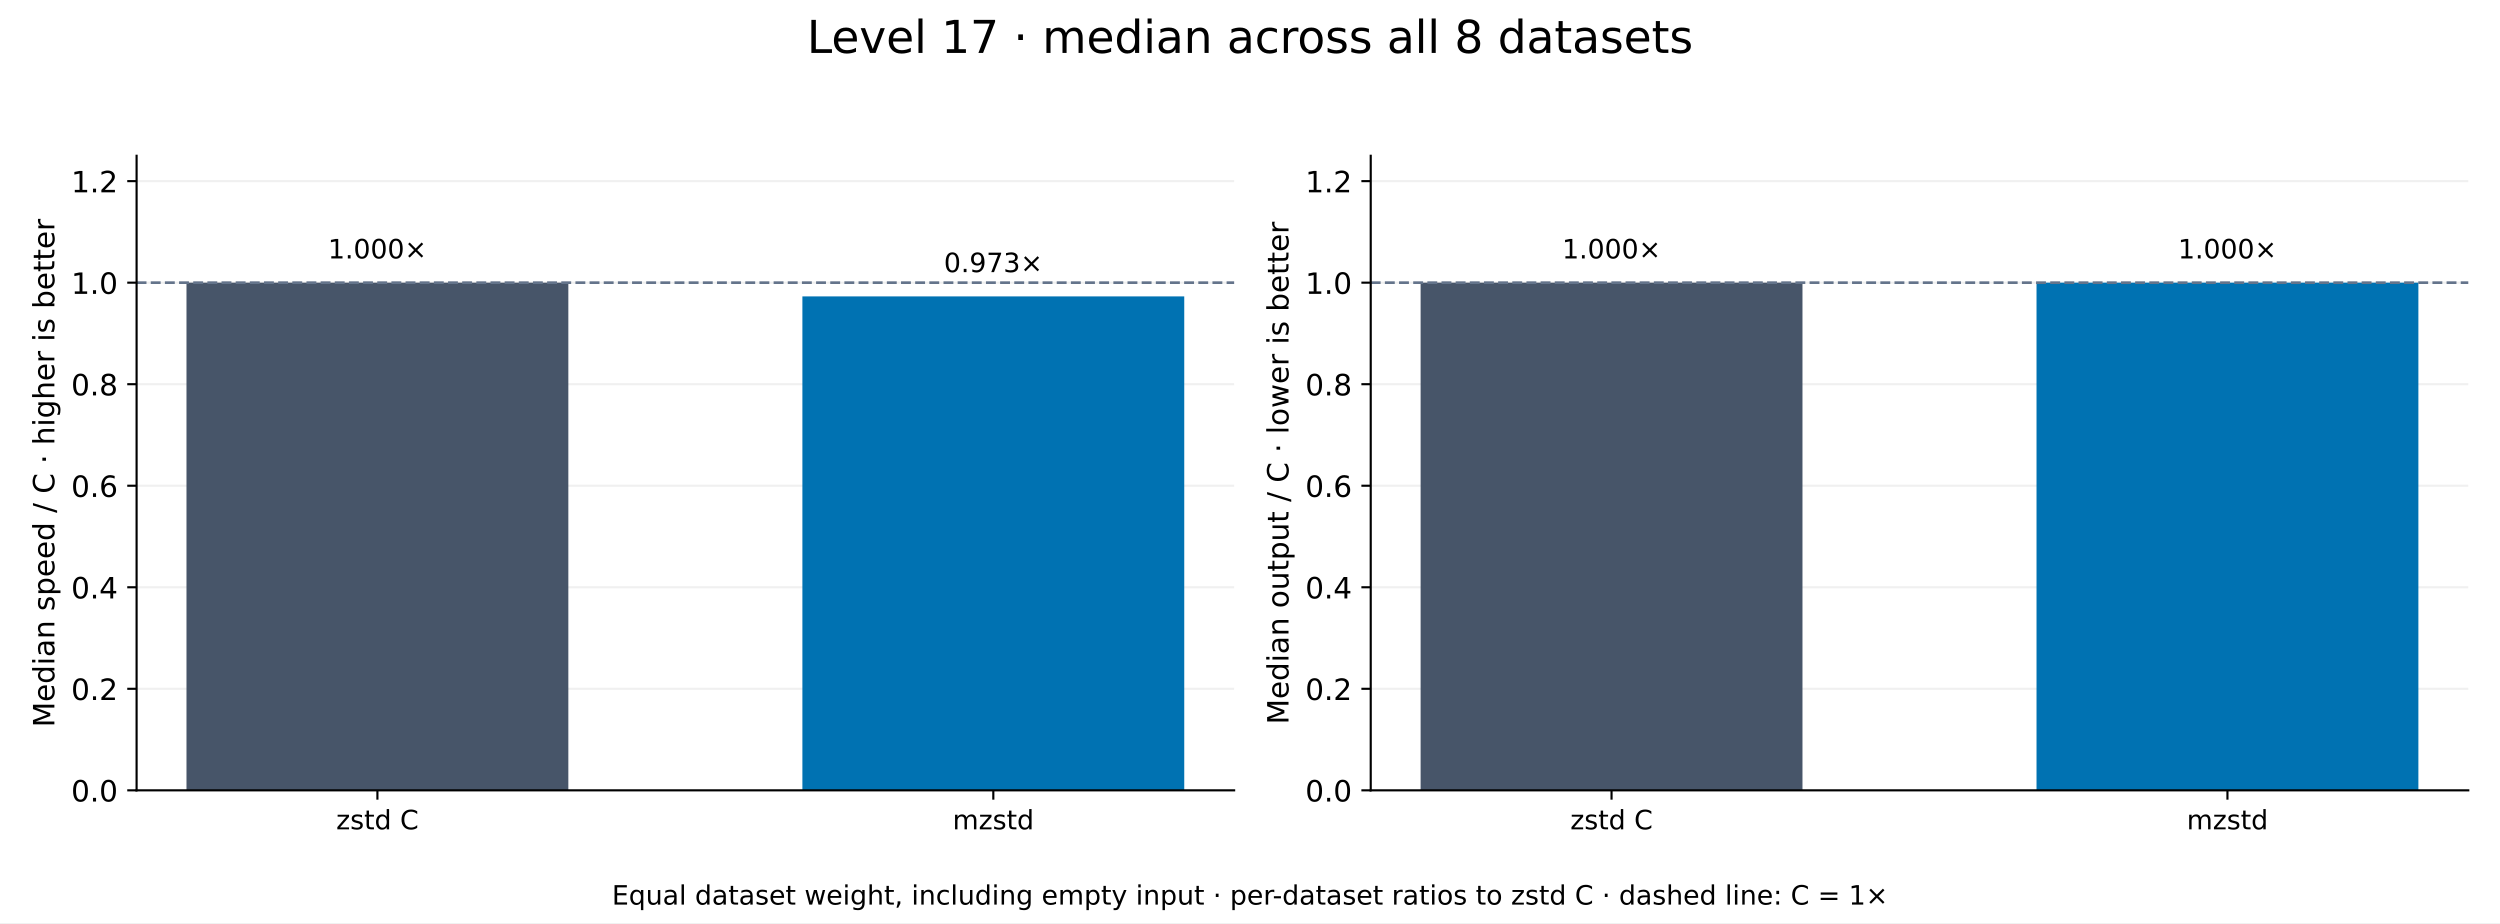
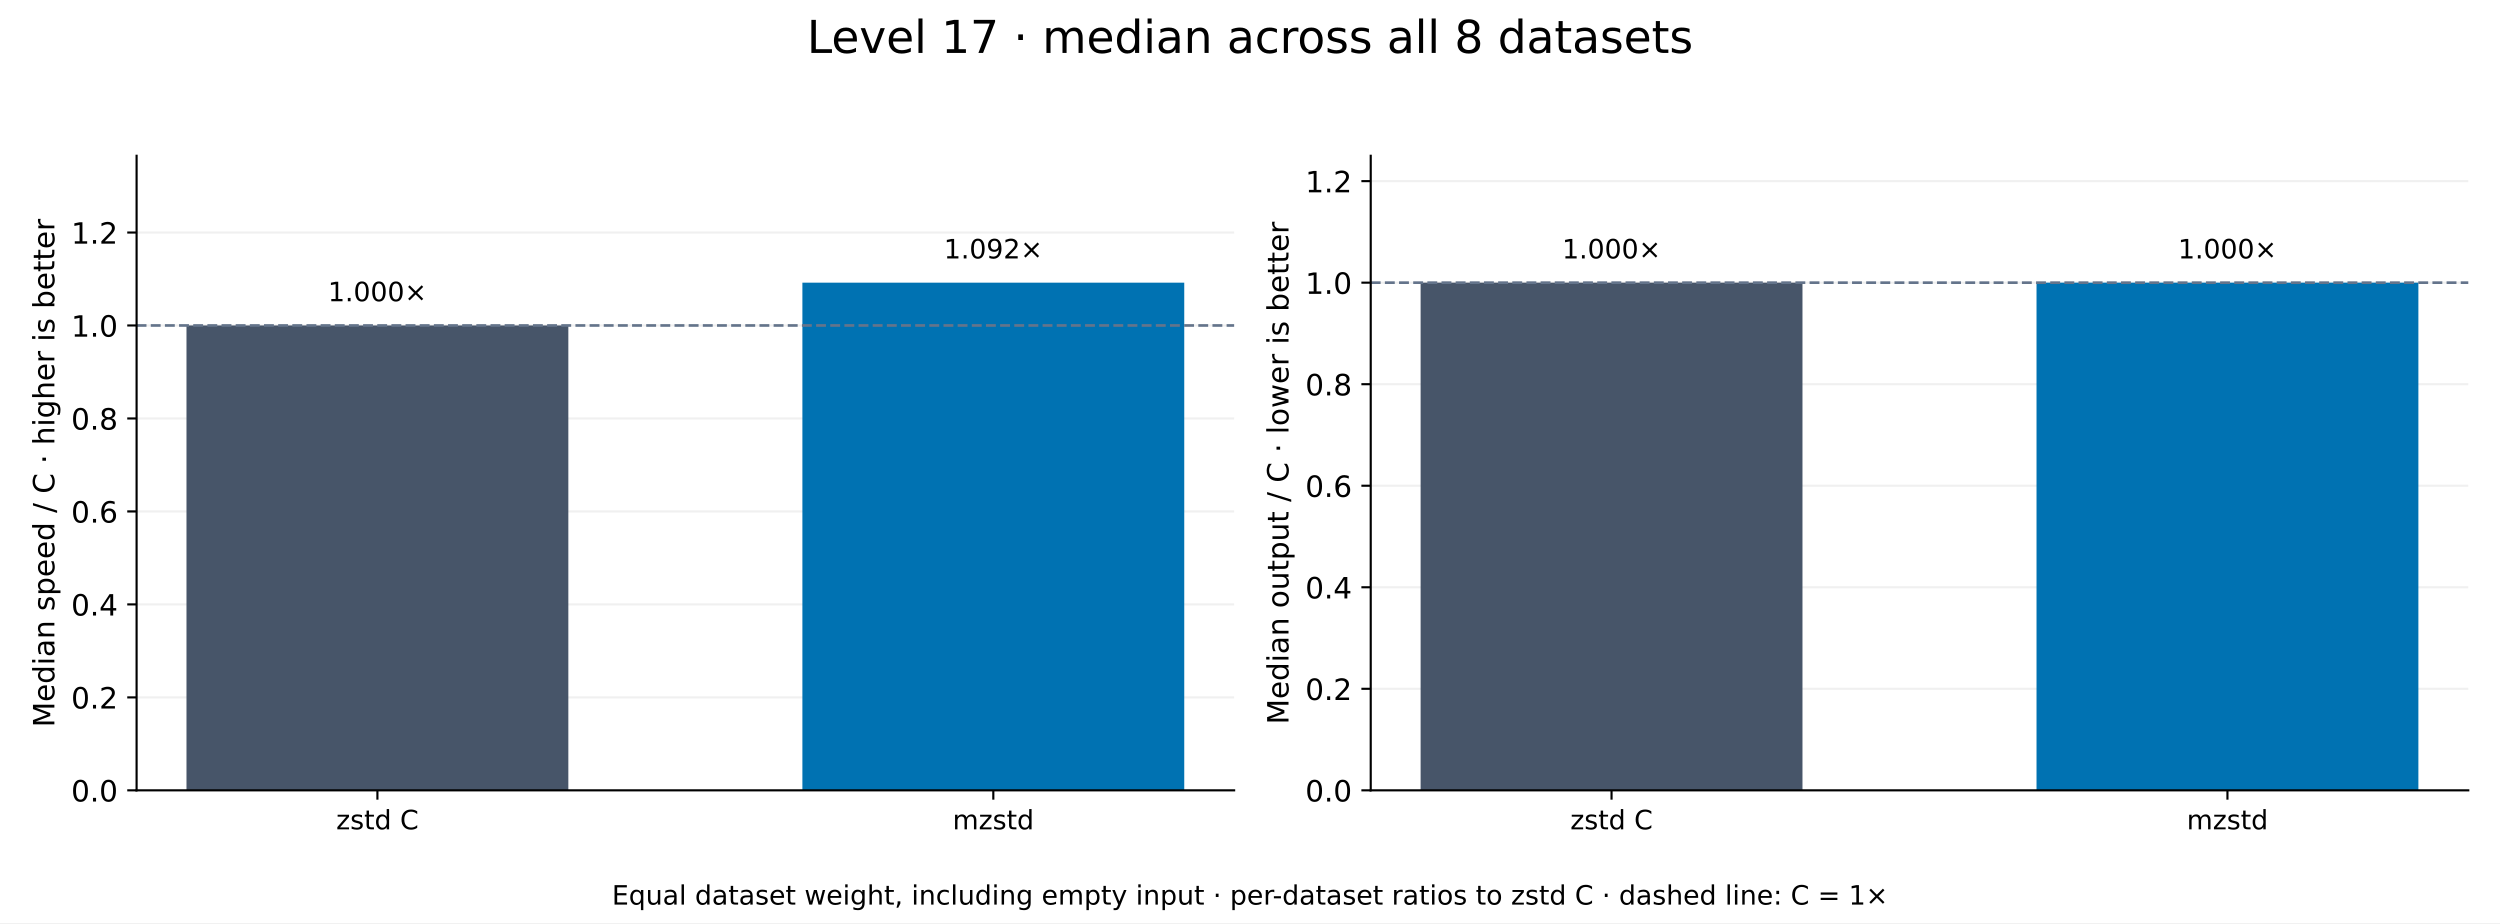
<svg xmlns="http://www.w3.org/2000/svg" xmlns:xlink="http://www.w3.org/1999/xlink" width="936pt" height="345.6pt" viewBox="0 0 936 345.6" version="1.1">
  <defs>
    <style type="text/css">*{stroke-linejoin: round; stroke-linecap: butt}</style>
  </defs>
  <g id="figure_1">
    <g id="patch_1">
      <path d="M 0 345.6 L 936 345.6 L 936 0 L 0 0 z " style="fill: #ffffff" />
    </g>
    <g id="axes_1">
      <g id="patch_2">
        <path d="M 51.14 295.904 L 462.06 295.904 L 462.06 58.32 L 51.14 58.32 z " style="fill: #ffffff" />
      </g>
      <g id="matplotlib.axis_1">
        <g id="xtick_1">
          <g id="line2d_1">
            <defs>
              <path id="m65b6448228" d="M 0 0 L 0 3.5 " style="stroke: #000000; stroke-width: 0.8" />
            </defs>
            <g>
              <use xlink:href="#m65b6448228" x="141.303" y="295.904" style="stroke: #000000; stroke-width: 0.8" />
            </g>
          </g>
          <g id="text_1">
            <text style="font-size: 10px; font-family: 'DejaVu Sans', 'Bitstream Vera Sans', 'Computer Modern Sans Serif', 'Lucida Grande', 'Verdana', 'Geneva', 'Lucid', 'Arial', 'Helvetica', 'Avant Garde', sans-serif; text-anchor: middle" x="141.303" y="310.502" transform="rotate(-0 141.3026 310.5024)">zstd C</text>
          </g>
        </g>
        <g id="xtick_2">
          <g id="line2d_2">
            <g>
              <use xlink:href="#m65b6448228" x="371.897" y="295.904" style="stroke: #000000; stroke-width: 0.8" />
            </g>
          </g>
          <g id="text_2">
            <text style="font-size: 10px; font-family: 'DejaVu Sans', 'Bitstream Vera Sans', 'Computer Modern Sans Serif', 'Lucida Grande', 'Verdana', 'Geneva', 'Lucid', 'Arial', 'Helvetica', 'Avant Garde', sans-serif; text-anchor: middle" x="371.897" y="310.502" transform="rotate(-0 371.8974 310.5024)">mzstd</text>
          </g>
        </g>
      </g>
      <g id="matplotlib.axis_2">
        <g id="ytick_1">
          <g id="line2d_3">
            <path d="M 51.14 295.904 L 462.06 295.904 " clip-path="url(#p7522cdb140)" style="fill: none; stroke: #b0b0b0; stroke-opacity: 0.18; stroke-width: 0.8; stroke-linecap: square" />
          </g>
          <g id="line2d_4">
            <defs>
              <path id="m2464d3fd6f" d="M 0 0 L -3.5 0 " style="stroke: #000000; stroke-width: 0.8" />
            </defs>
            <g>
              <use xlink:href="#m2464d3fd6f" x="51.14" y="295.904" style="stroke: #000000; stroke-width: 0.8" />
            </g>
          </g>
          <g id="text_3">
            <text style="font-size: 11px; font-family: 'DejaVu Sans', 'Bitstream Vera Sans', 'Computer Modern Sans Serif', 'Lucida Grande', 'Verdana', 'Geneva', 'Lucid', 'Arial', 'Helvetica', 'Avant Garde', sans-serif; text-anchor: end" x="44.14" y="300.083" transform="rotate(-0 44.14 300.0831)">0.0</text>
          </g>
        </g>
        <g id="ytick_2">
          <g id="line2d_5">
-             <path d="M 51.14 257.891 L 462.06 257.891 " clip-path="url(#p7522cdb140)" style="fill: none; stroke: #b0b0b0; stroke-opacity: 0.18; stroke-width: 0.8; stroke-linecap: square" />
+             <path d="M 51.14 261.096 L 462.06 261.096 " clip-path="url(#p7522cdb140)" style="fill: none; stroke: #b0b0b0; stroke-opacity: 0.18; stroke-width: 0.8; stroke-linecap: square" />
          </g>
          <g id="line2d_6">
            <g>
-               <use xlink:href="#m2464d3fd6f" x="51.14" y="257.891" style="stroke: #000000; stroke-width: 0.8" />
+               <use xlink:href="#m2464d3fd6f" x="51.14" y="261.096" style="stroke: #000000; stroke-width: 0.8" />
            </g>
          </g>
          <g id="text_4">
-             <text style="font-size: 11px; font-family: 'DejaVu Sans', 'Bitstream Vera Sans', 'Computer Modern Sans Serif', 'Lucida Grande', 'Verdana', 'Geneva', 'Lucid', 'Arial', 'Helvetica', 'Avant Garde', sans-serif; text-anchor: end" x="44.14" y="262.07" transform="rotate(-0 44.14 262.0697)">0.2</text>
+             <text style="font-size: 11px; font-family: 'DejaVu Sans', 'Bitstream Vera Sans', 'Computer Modern Sans Serif', 'Lucida Grande', 'Verdana', 'Geneva', 'Lucid', 'Arial', 'Helvetica', 'Avant Garde', sans-serif; text-anchor: end" x="44.14" y="265.275" transform="rotate(-0 44.14 265.2753)">0.2</text>
          </g>
        </g>
        <g id="ytick_3">
          <g id="line2d_7">
-             <path d="M 51.14 219.877 L 462.06 219.877 " clip-path="url(#p7522cdb140)" style="fill: none; stroke: #b0b0b0; stroke-opacity: 0.18; stroke-width: 0.8; stroke-linecap: square" />
+             <path d="M 51.14 226.288 L 462.06 226.288 " clip-path="url(#p7522cdb140)" style="fill: none; stroke: #b0b0b0; stroke-opacity: 0.18; stroke-width: 0.8; stroke-linecap: square" />
          </g>
          <g id="line2d_8">
            <g>
-               <use xlink:href="#m2464d3fd6f" x="51.14" y="219.877" style="stroke: #000000; stroke-width: 0.8" />
+               <use xlink:href="#m2464d3fd6f" x="51.14" y="226.288" style="stroke: #000000; stroke-width: 0.8" />
            </g>
          </g>
          <g id="text_5">
-             <text style="font-size: 11px; font-family: 'DejaVu Sans', 'Bitstream Vera Sans', 'Computer Modern Sans Serif', 'Lucida Grande', 'Verdana', 'Geneva', 'Lucid', 'Arial', 'Helvetica', 'Avant Garde', sans-serif; text-anchor: end" x="44.14" y="224.056" transform="rotate(-0 44.14 224.0563)">0.4</text>
+             <text style="font-size: 11px; font-family: 'DejaVu Sans', 'Bitstream Vera Sans', 'Computer Modern Sans Serif', 'Lucida Grande', 'Verdana', 'Geneva', 'Lucid', 'Arial', 'Helvetica', 'Avant Garde', sans-serif; text-anchor: end" x="44.14" y="230.467" transform="rotate(-0 44.14 230.4674)">0.4</text>
          </g>
        </g>
        <g id="ytick_4">
          <g id="line2d_9">
-             <path d="M 51.14 181.864 L 462.06 181.864 " clip-path="url(#p7522cdb140)" style="fill: none; stroke: #b0b0b0; stroke-opacity: 0.18; stroke-width: 0.8; stroke-linecap: square" />
+             <path d="M 51.14 191.48 L 462.06 191.48 " clip-path="url(#p7522cdb140)" style="fill: none; stroke: #b0b0b0; stroke-opacity: 0.18; stroke-width: 0.8; stroke-linecap: square" />
          </g>
          <g id="line2d_10">
            <g>
-               <use xlink:href="#m2464d3fd6f" x="51.14" y="181.864" style="stroke: #000000; stroke-width: 0.8" />
+               <use xlink:href="#m2464d3fd6f" x="51.14" y="191.48" style="stroke: #000000; stroke-width: 0.8" />
            </g>
          </g>
          <g id="text_6">
-             <text style="font-size: 11px; font-family: 'DejaVu Sans', 'Bitstream Vera Sans', 'Computer Modern Sans Serif', 'Lucida Grande', 'Verdana', 'Geneva', 'Lucid', 'Arial', 'Helvetica', 'Avant Garde', sans-serif; text-anchor: end" x="44.14" y="186.043" transform="rotate(-0 44.14 186.0428)">0.6</text>
+             <text style="font-size: 11px; font-family: 'DejaVu Sans', 'Bitstream Vera Sans', 'Computer Modern Sans Serif', 'Lucida Grande', 'Verdana', 'Geneva', 'Lucid', 'Arial', 'Helvetica', 'Avant Garde', sans-serif; text-anchor: end" x="44.14" y="195.659" transform="rotate(-0 44.14 195.6595)">0.6</text>
          </g>
        </g>
        <g id="ytick_5">
          <g id="line2d_11">
-             <path d="M 51.14 143.85 L 462.06 143.85 " clip-path="url(#p7522cdb140)" style="fill: none; stroke: #b0b0b0; stroke-opacity: 0.18; stroke-width: 0.8; stroke-linecap: square" />
+             <path d="M 51.14 156.672 L 462.06 156.672 " clip-path="url(#p7522cdb140)" style="fill: none; stroke: #b0b0b0; stroke-opacity: 0.18; stroke-width: 0.8; stroke-linecap: square" />
          </g>
          <g id="line2d_12">
            <g>
-               <use xlink:href="#m2464d3fd6f" x="51.14" y="143.85" style="stroke: #000000; stroke-width: 0.8" />
+               <use xlink:href="#m2464d3fd6f" x="51.14" y="156.672" style="stroke: #000000; stroke-width: 0.8" />
            </g>
          </g>
          <g id="text_7">
-             <text style="font-size: 11px; font-family: 'DejaVu Sans', 'Bitstream Vera Sans', 'Computer Modern Sans Serif', 'Lucida Grande', 'Verdana', 'Geneva', 'Lucid', 'Arial', 'Helvetica', 'Avant Garde', sans-serif; text-anchor: end" x="44.14" y="148.029" transform="rotate(-0 44.14 148.0294)">0.8</text>
+             <text style="font-size: 11px; font-family: 'DejaVu Sans', 'Bitstream Vera Sans', 'Computer Modern Sans Serif', 'Lucida Grande', 'Verdana', 'Geneva', 'Lucid', 'Arial', 'Helvetica', 'Avant Garde', sans-serif; text-anchor: end" x="44.14" y="160.852" transform="rotate(-0 44.14 160.8516)">0.8</text>
          </g>
        </g>
        <g id="ytick_6">
          <g id="line2d_13">
-             <path d="M 51.14 105.837 L 462.06 105.837 " clip-path="url(#p7522cdb140)" style="fill: none; stroke: #b0b0b0; stroke-opacity: 0.18; stroke-width: 0.8; stroke-linecap: square" />
+             <path d="M 51.14 121.865 L 462.06 121.865 " clip-path="url(#p7522cdb140)" style="fill: none; stroke: #b0b0b0; stroke-opacity: 0.18; stroke-width: 0.8; stroke-linecap: square" />
          </g>
          <g id="line2d_14">
            <g>
-               <use xlink:href="#m2464d3fd6f" x="51.14" y="105.837" style="stroke: #000000; stroke-width: 0.8" />
+               <use xlink:href="#m2464d3fd6f" x="51.14" y="121.865" style="stroke: #000000; stroke-width: 0.8" />
            </g>
          </g>
          <g id="text_8">
-             <text style="font-size: 11px; font-family: 'DejaVu Sans', 'Bitstream Vera Sans', 'Computer Modern Sans Serif', 'Lucida Grande', 'Verdana', 'Geneva', 'Lucid', 'Arial', 'Helvetica', 'Avant Garde', sans-serif; text-anchor: end" x="44.14" y="110.016" transform="rotate(-0 44.14 110.0159)">1.0</text>
+             <text style="font-size: 11px; font-family: 'DejaVu Sans', 'Bitstream Vera Sans', 'Computer Modern Sans Serif', 'Lucida Grande', 'Verdana', 'Geneva', 'Lucid', 'Arial', 'Helvetica', 'Avant Garde', sans-serif; text-anchor: end" x="44.14" y="126.044" transform="rotate(-0 44.14 126.0437)">1.0</text>
          </g>
        </g>
        <g id="ytick_7">
          <g id="line2d_15">
-             <path d="M 51.14 67.823 L 462.06 67.823 " clip-path="url(#p7522cdb140)" style="fill: none; stroke: #b0b0b0; stroke-opacity: 0.18; stroke-width: 0.8; stroke-linecap: square" />
+             <path d="M 51.14 87.057 L 462.06 87.057 " clip-path="url(#p7522cdb140)" style="fill: none; stroke: #b0b0b0; stroke-opacity: 0.18; stroke-width: 0.8; stroke-linecap: square" />
          </g>
          <g id="line2d_16">
            <g>
-               <use xlink:href="#m2464d3fd6f" x="51.14" y="67.823" style="stroke: #000000; stroke-width: 0.8" />
+               <use xlink:href="#m2464d3fd6f" x="51.14" y="87.057" style="stroke: #000000; stroke-width: 0.8" />
            </g>
          </g>
          <g id="text_9">
-             <text style="font-size: 11px; font-family: 'DejaVu Sans', 'Bitstream Vera Sans', 'Computer Modern Sans Serif', 'Lucida Grande', 'Verdana', 'Geneva', 'Lucid', 'Arial', 'Helvetica', 'Avant Garde', sans-serif; text-anchor: end" x="44.14" y="72.003" transform="rotate(-0 44.14 72.0025)">1.2</text>
+             <text style="font-size: 11px; font-family: 'DejaVu Sans', 'Bitstream Vera Sans', 'Computer Modern Sans Serif', 'Lucida Grande', 'Verdana', 'Geneva', 'Lucid', 'Arial', 'Helvetica', 'Avant Garde', sans-serif; text-anchor: end" x="44.14" y="91.236" transform="rotate(-0 44.14 91.23585)">1.2</text>
          </g>
        </g>
        <g id="text_10">
          <text style="font-size: 11px; font-family: 'DejaVu Sans', 'Bitstream Vera Sans', 'Computer Modern Sans Serif', 'Lucida Grande', 'Verdana', 'Geneva', 'Lucid', 'Arial', 'Helvetica', 'Avant Garde', sans-serif; text-anchor: middle" x="20.359" y="177.112" transform="rotate(-90 20.35891 177.112)">Median speed / C · higher is better</text>
        </g>
      </g>
      <g id="patch_3">
-         <path d="M 69.818 295.904 L 212.787 295.904 L 212.787 105.837 L 69.818 105.837 z " clip-path="url(#p7522cdb140)" style="fill: #475569" />
+         <path d="M 69.818 295.904 L 212.787 295.904 L 212.787 121.865 L 69.818 121.865 z " clip-path="url(#p7522cdb140)" style="fill: #475569" />
      </g>
      <g id="patch_4">
-         <path d="M 300.413 295.904 L 443.382 295.904 L 443.382 110.977 L 300.413 110.977 z " clip-path="url(#p7522cdb140)" style="fill: #0072b2" />
+         <path d="M 300.413 295.904 L 443.382 295.904 L 443.382 105.837 L 300.413 105.837 z " clip-path="url(#p7522cdb140)" style="fill: #0072b2" />
      </g>
      <g id="line2d_17">
-         <path d="M 51.14 105.837 L 462.06 105.837 " clip-path="url(#p7522cdb140)" style="fill: none; stroke-dasharray: 3.7,1.6; stroke-dashoffset: 0; stroke: #64748b" />
+         <path d="M 51.14 121.865 L 462.06 121.865 " clip-path="url(#p7522cdb140)" style="fill: none; stroke-dasharray: 3.7,1.6; stroke-dashoffset: 0; stroke: #64748b" />
      </g>
      <g id="patch_5">
        <path d="M 51.14 295.904 L 51.14 58.32 " style="fill: none; stroke: #000000; stroke-width: 0.8; stroke-linejoin: miter; stroke-linecap: square" />
      </g>
      <g id="patch_6">
        <path d="M 51.14 295.904 L 462.06 295.904 " style="fill: none; stroke: #000000; stroke-width: 0.8; stroke-linejoin: miter; stroke-linecap: square" />
      </g>
      <g id="text_11">
        <g id="patch_7">
-           <path d="M 121.799 99.837 L 160.806 99.837 L 160.806 88.159 L 121.799 88.159 z " style="fill: #ffffff; opacity: 0.9" />
-         </g>
-         <text style="font-size: 10px; font-family: 'DejaVu Sans', 'Bitstream Vera Sans', 'Computer Modern Sans Serif', 'Lucida Grande', 'Verdana', 'Geneva', 'Lucid', 'Arial', 'Helvetica', 'Avant Garde', sans-serif; text-anchor: middle" x="141.303" y="96.757" transform="rotate(-0 141.3026 96.75711)">1.000×</text>
+           <path d="M 121.799 115.865 L 160.806 115.865 L 160.806 104.186 L 121.799 104.186 z " style="fill: #ffffff; opacity: 0.9" />
+         </g>
+         <text style="font-size: 10px; font-family: 'DejaVu Sans', 'Bitstream Vera Sans', 'Computer Modern Sans Serif', 'Lucida Grande', 'Verdana', 'Geneva', 'Lucid', 'Arial', 'Helvetica', 'Avant Garde', sans-serif; text-anchor: middle" x="141.303" y="112.785" transform="rotate(-0 141.3026 112.7849)">1.000×</text>
      </g>
      <g id="text_12">
        <g id="patch_8">
-           <path d="M 352.394 104.977 L 391.401 104.977 L 391.401 93.299 L 352.394 93.299 z " style="fill: #ffffff; opacity: 0.9" />
-         </g>
-         <text style="font-size: 10px; font-family: 'DejaVu Sans', 'Bitstream Vera Sans', 'Computer Modern Sans Serif', 'Lucida Grande', 'Verdana', 'Geneva', 'Lucid', 'Arial', 'Helvetica', 'Avant Garde', sans-serif; text-anchor: middle" x="371.897" y="101.897" transform="rotate(-0 371.8974 101.8974)">0.973×</text>
+           <path d="M 352.394 99.837 L 391.401 99.837 L 391.401 88.159 L 352.394 88.159 z " style="fill: #ffffff; opacity: 0.9" />
+         </g>
+         <text style="font-size: 10px; font-family: 'DejaVu Sans', 'Bitstream Vera Sans', 'Computer Modern Sans Serif', 'Lucida Grande', 'Verdana', 'Geneva', 'Lucid', 'Arial', 'Helvetica', 'Avant Garde', sans-serif; text-anchor: middle" x="371.897" y="96.757" transform="rotate(-0 371.8974 96.75711)">1.092×</text>
      </g>
    </g>
    <g id="axes_2">
      <g id="patch_9">
        <path d="M 513.2 295.904 L 924.12 295.904 L 924.12 58.32 L 513.2 58.32 z " style="fill: #ffffff" />
      </g>
      <g id="matplotlib.axis_3">
        <g id="xtick_3">
          <g id="line2d_18">
            <g>
              <use xlink:href="#m65b6448228" x="603.363" y="295.904" style="stroke: #000000; stroke-width: 0.8" />
            </g>
          </g>
          <g id="text_13">
            <text style="font-size: 10px; font-family: 'DejaVu Sans', 'Bitstream Vera Sans', 'Computer Modern Sans Serif', 'Lucida Grande', 'Verdana', 'Geneva', 'Lucid', 'Arial', 'Helvetica', 'Avant Garde', sans-serif; text-anchor: middle" x="603.363" y="310.502" transform="rotate(-0 603.3626 310.5024)">zstd C</text>
          </g>
        </g>
        <g id="xtick_4">
          <g id="line2d_19">
            <g>
              <use xlink:href="#m65b6448228" x="833.957" y="295.904" style="stroke: #000000; stroke-width: 0.8" />
            </g>
          </g>
          <g id="text_14">
            <text style="font-size: 10px; font-family: 'DejaVu Sans', 'Bitstream Vera Sans', 'Computer Modern Sans Serif', 'Lucida Grande', 'Verdana', 'Geneva', 'Lucid', 'Arial', 'Helvetica', 'Avant Garde', sans-serif; text-anchor: middle" x="833.957" y="310.502" transform="rotate(-0 833.9574 310.5024)">mzstd</text>
          </g>
        </g>
      </g>
      <g id="matplotlib.axis_4">
        <g id="ytick_8">
          <g id="line2d_20">
            <path d="M 513.2 295.904 L 924.12 295.904 " clip-path="url(#p232acf7092)" style="fill: none; stroke: #b0b0b0; stroke-opacity: 0.18; stroke-width: 0.8; stroke-linecap: square" />
          </g>
          <g id="line2d_21">
            <g>
              <use xlink:href="#m2464d3fd6f" x="513.2" y="295.904" style="stroke: #000000; stroke-width: 0.8" />
            </g>
          </g>
          <g id="text_15">
            <text style="font-size: 11px; font-family: 'DejaVu Sans', 'Bitstream Vera Sans', 'Computer Modern Sans Serif', 'Lucida Grande', 'Verdana', 'Geneva', 'Lucid', 'Arial', 'Helvetica', 'Avant Garde', sans-serif; text-anchor: end" x="506.2" y="300.083" transform="rotate(-0 506.2 300.0831)">0.0</text>
          </g>
        </g>
        <g id="ytick_9">
          <g id="line2d_22">
            <path d="M 513.2 257.891 L 924.12 257.891 " clip-path="url(#p232acf7092)" style="fill: none; stroke: #b0b0b0; stroke-opacity: 0.18; stroke-width: 0.8; stroke-linecap: square" />
          </g>
          <g id="line2d_23">
            <g>
              <use xlink:href="#m2464d3fd6f" x="513.2" y="257.891" style="stroke: #000000; stroke-width: 0.8" />
            </g>
          </g>
          <g id="text_16">
            <text style="font-size: 11px; font-family: 'DejaVu Sans', 'Bitstream Vera Sans', 'Computer Modern Sans Serif', 'Lucida Grande', 'Verdana', 'Geneva', 'Lucid', 'Arial', 'Helvetica', 'Avant Garde', sans-serif; text-anchor: end" x="506.2" y="262.07" transform="rotate(-0 506.2 262.0697)">0.2</text>
          </g>
        </g>
        <g id="ytick_10">
          <g id="line2d_24">
            <path d="M 513.2 219.877 L 924.12 219.877 " clip-path="url(#p232acf7092)" style="fill: none; stroke: #b0b0b0; stroke-opacity: 0.18; stroke-width: 0.8; stroke-linecap: square" />
          </g>
          <g id="line2d_25">
            <g>
              <use xlink:href="#m2464d3fd6f" x="513.2" y="219.877" style="stroke: #000000; stroke-width: 0.8" />
            </g>
          </g>
          <g id="text_17">
            <text style="font-size: 11px; font-family: 'DejaVu Sans', 'Bitstream Vera Sans', 'Computer Modern Sans Serif', 'Lucida Grande', 'Verdana', 'Geneva', 'Lucid', 'Arial', 'Helvetica', 'Avant Garde', sans-serif; text-anchor: end" x="506.2" y="224.056" transform="rotate(-0 506.2 224.0563)">0.4</text>
          </g>
        </g>
        <g id="ytick_11">
          <g id="line2d_26">
            <path d="M 513.2 181.864 L 924.12 181.864 " clip-path="url(#p232acf7092)" style="fill: none; stroke: #b0b0b0; stroke-opacity: 0.18; stroke-width: 0.8; stroke-linecap: square" />
          </g>
          <g id="line2d_27">
            <g>
              <use xlink:href="#m2464d3fd6f" x="513.2" y="181.864" style="stroke: #000000; stroke-width: 0.8" />
            </g>
          </g>
          <g id="text_18">
            <text style="font-size: 11px; font-family: 'DejaVu Sans', 'Bitstream Vera Sans', 'Computer Modern Sans Serif', 'Lucida Grande', 'Verdana', 'Geneva', 'Lucid', 'Arial', 'Helvetica', 'Avant Garde', sans-serif; text-anchor: end" x="506.2" y="186.043" transform="rotate(-0 506.2 186.0428)">0.6</text>
          </g>
        </g>
        <g id="ytick_12">
          <g id="line2d_28">
            <path d="M 513.2 143.85 L 924.12 143.85 " clip-path="url(#p232acf7092)" style="fill: none; stroke: #b0b0b0; stroke-opacity: 0.18; stroke-width: 0.8; stroke-linecap: square" />
          </g>
          <g id="line2d_29">
            <g>
              <use xlink:href="#m2464d3fd6f" x="513.2" y="143.85" style="stroke: #000000; stroke-width: 0.8" />
            </g>
          </g>
          <g id="text_19">
            <text style="font-size: 11px; font-family: 'DejaVu Sans', 'Bitstream Vera Sans', 'Computer Modern Sans Serif', 'Lucida Grande', 'Verdana', 'Geneva', 'Lucid', 'Arial', 'Helvetica', 'Avant Garde', sans-serif; text-anchor: end" x="506.2" y="148.029" transform="rotate(-0 506.2 148.0294)">0.8</text>
          </g>
        </g>
        <g id="ytick_13">
          <g id="line2d_30">
            <path d="M 513.2 105.837 L 924.12 105.837 " clip-path="url(#p232acf7092)" style="fill: none; stroke: #b0b0b0; stroke-opacity: 0.18; stroke-width: 0.8; stroke-linecap: square" />
          </g>
          <g id="line2d_31">
            <g>
              <use xlink:href="#m2464d3fd6f" x="513.2" y="105.837" style="stroke: #000000; stroke-width: 0.8" />
            </g>
          </g>
          <g id="text_20">
            <text style="font-size: 11px; font-family: 'DejaVu Sans', 'Bitstream Vera Sans', 'Computer Modern Sans Serif', 'Lucida Grande', 'Verdana', 'Geneva', 'Lucid', 'Arial', 'Helvetica', 'Avant Garde', sans-serif; text-anchor: end" x="506.2" y="110.016" transform="rotate(-0 506.2 110.0159)">1.0</text>
          </g>
        </g>
        <g id="ytick_14">
          <g id="line2d_32">
            <path d="M 513.2 67.823 L 924.12 67.823 " clip-path="url(#p232acf7092)" style="fill: none; stroke: #b0b0b0; stroke-opacity: 0.18; stroke-width: 0.8; stroke-linecap: square" />
          </g>
          <g id="line2d_33">
            <g>
              <use xlink:href="#m2464d3fd6f" x="513.2" y="67.823" style="stroke: #000000; stroke-width: 0.8" />
            </g>
          </g>
          <g id="text_21">
            <text style="font-size: 11px; font-family: 'DejaVu Sans', 'Bitstream Vera Sans', 'Computer Modern Sans Serif', 'Lucida Grande', 'Verdana', 'Geneva', 'Lucid', 'Arial', 'Helvetica', 'Avant Garde', sans-serif; text-anchor: end" x="506.2" y="72.003" transform="rotate(-0 506.2 72.0025)">1.2</text>
          </g>
        </g>
        <g id="text_22">
          <text style="font-size: 11px; font-family: 'DejaVu Sans', 'Bitstream Vera Sans', 'Computer Modern Sans Serif', 'Lucida Grande', 'Verdana', 'Geneva', 'Lucid', 'Arial', 'Helvetica', 'Avant Garde', sans-serif; text-anchor: middle" x="482.419" y="177.112" transform="rotate(-90 482.4189 177.112)">Median output / C · lower is better</text>
        </g>
      </g>
      <g id="patch_10">
        <path d="M 531.878 295.904 L 674.847 295.904 L 674.847 105.837 L 531.878 105.837 z " clip-path="url(#p232acf7092)" style="fill: #475569" />
      </g>
      <g id="patch_11">
        <path d="M 762.473 295.904 L 905.442 295.904 L 905.442 105.837 L 762.473 105.837 z " clip-path="url(#p232acf7092)" style="fill: #0072b2" />
      </g>
      <g id="line2d_34">
        <path d="M 513.2 105.837 L 924.12 105.837 " clip-path="url(#p232acf7092)" style="fill: none; stroke-dasharray: 3.7,1.6; stroke-dashoffset: 0; stroke: #64748b" />
      </g>
      <g id="patch_12">
        <path d="M 513.2 295.904 L 513.2 58.32 " style="fill: none; stroke: #000000; stroke-width: 0.8; stroke-linejoin: miter; stroke-linecap: square" />
      </g>
      <g id="patch_13">
        <path d="M 513.2 295.904 L 924.12 295.904 " style="fill: none; stroke: #000000; stroke-width: 0.8; stroke-linejoin: miter; stroke-linecap: square" />
      </g>
      <g id="text_23">
        <g id="patch_14">
          <path d="M 583.859 99.837 L 622.866 99.837 L 622.866 88.159 L 583.859 88.159 z " style="fill: #ffffff; opacity: 0.9" />
        </g>
        <text style="font-size: 10px; font-family: 'DejaVu Sans', 'Bitstream Vera Sans', 'Computer Modern Sans Serif', 'Lucida Grande', 'Verdana', 'Geneva', 'Lucid', 'Arial', 'Helvetica', 'Avant Garde', sans-serif; text-anchor: middle" x="603.363" y="96.757" transform="rotate(-0 603.3626 96.75711)">1.000×</text>
      </g>
      <g id="text_24">
        <g id="patch_15">
          <path d="M 814.454 99.837 L 853.461 99.837 L 853.461 88.159 L 814.454 88.159 z " style="fill: #ffffff; opacity: 0.9" />
        </g>
        <text style="font-size: 10px; font-family: 'DejaVu Sans', 'Bitstream Vera Sans', 'Computer Modern Sans Serif', 'Lucida Grande', 'Verdana', 'Geneva', 'Lucid', 'Arial', 'Helvetica', 'Avant Garde', sans-serif; text-anchor: middle" x="833.957" y="96.757" transform="rotate(-0 833.9574 96.75711)">1.000×</text>
      </g>
    </g>
    <g id="text_25">
      <text style="font-size: 17px; font-family: 'DejaVu Sans', 'Bitstream Vera Sans', 'Computer Modern Sans Serif', 'Lucida Grande', 'Verdana', 'Geneva', 'Lucid', 'Arial', 'Helvetica', 'Avant Garde', sans-serif; text-anchor: middle" x="468" y="19.829" transform="rotate(-0 468 19.82934)">Level 17 · median across all 8 datasets</text>
    </g>
    <g id="text_26">
      <text style="font-size: 10px; font-family: 'DejaVu Sans', 'Bitstream Vera Sans', 'Computer Modern Sans Serif', 'Lucida Grande', 'Verdana', 'Geneva', 'Lucid', 'Arial', 'Helvetica', 'Avant Garde', sans-serif; text-anchor: middle" x="468" y="338.688" transform="rotate(-0 468 338.688)">Equal dataset weight, including empty input · per-dataset ratios to zstd C · dashed line: C = 1×</text>
    </g>
  </g>
  <defs>
    <clipPath id="p7522cdb140">
      <rect x="51.14" y="58.32" width="410.92" height="237.584" />
    </clipPath>
    <clipPath id="p232acf7092">
      <rect x="513.2" y="58.32" width="410.92" height="237.584" />
    </clipPath>
  </defs>
</svg>
